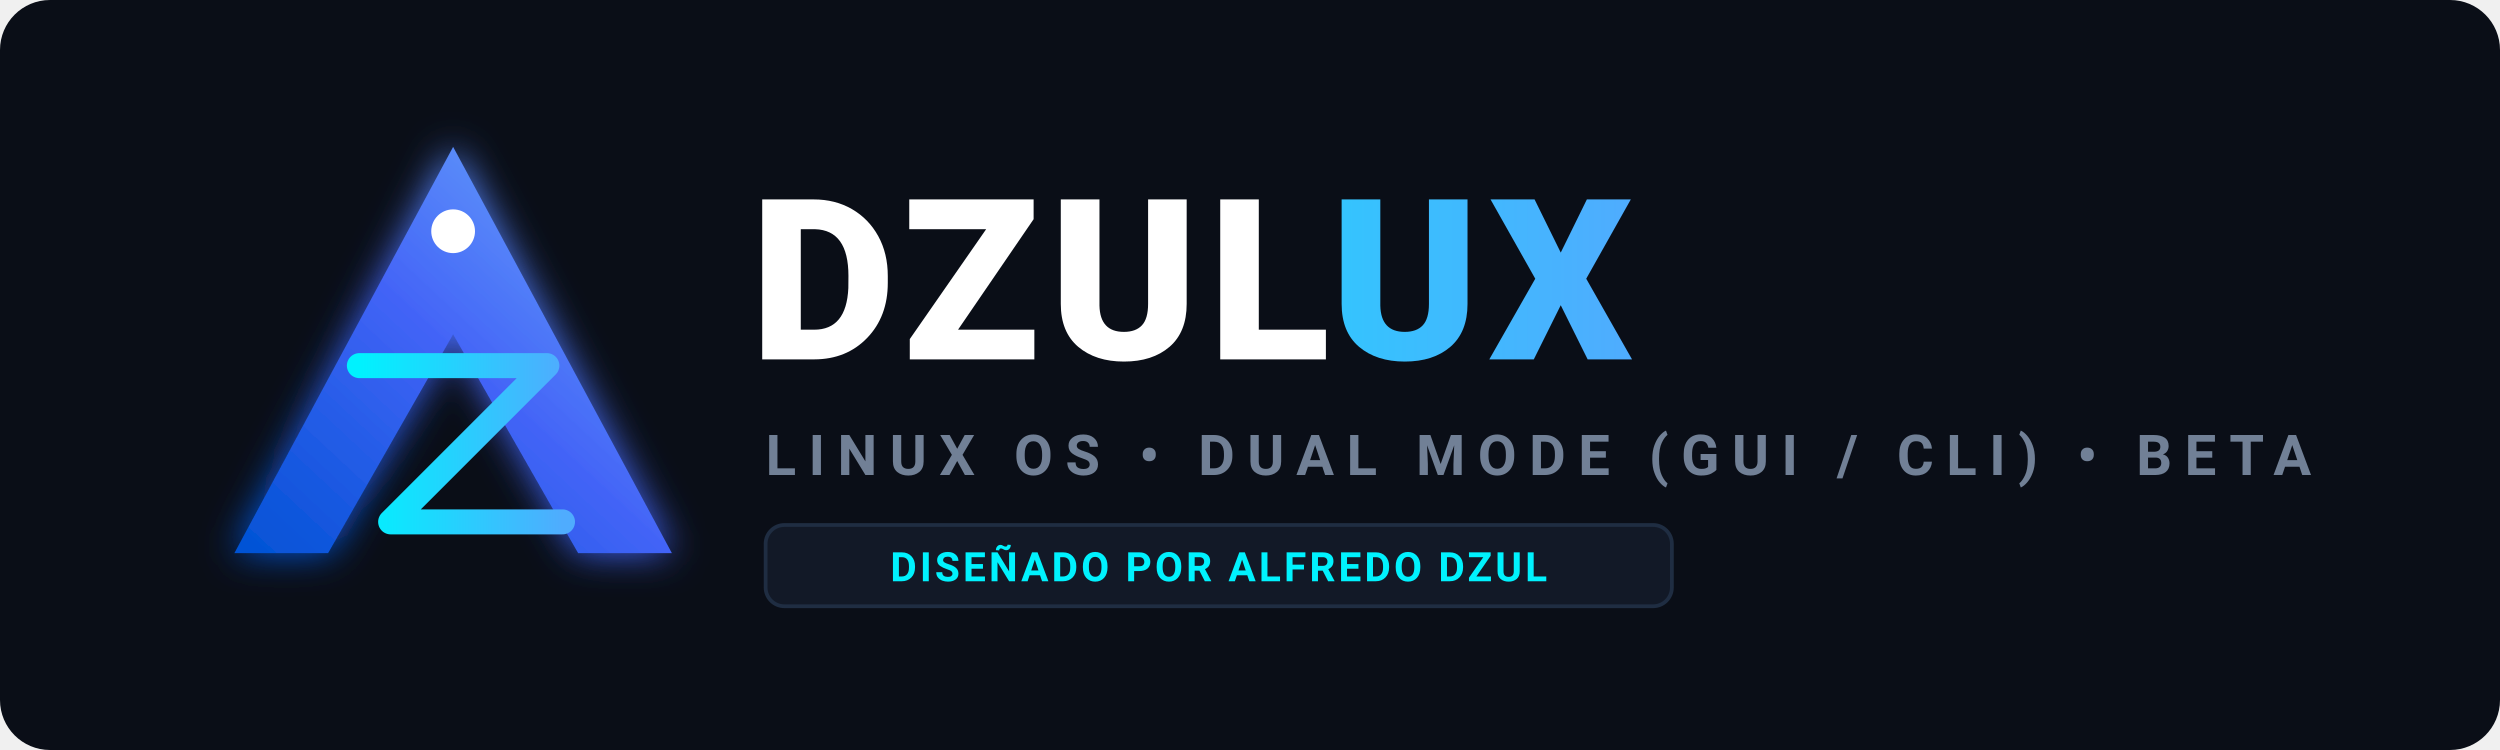
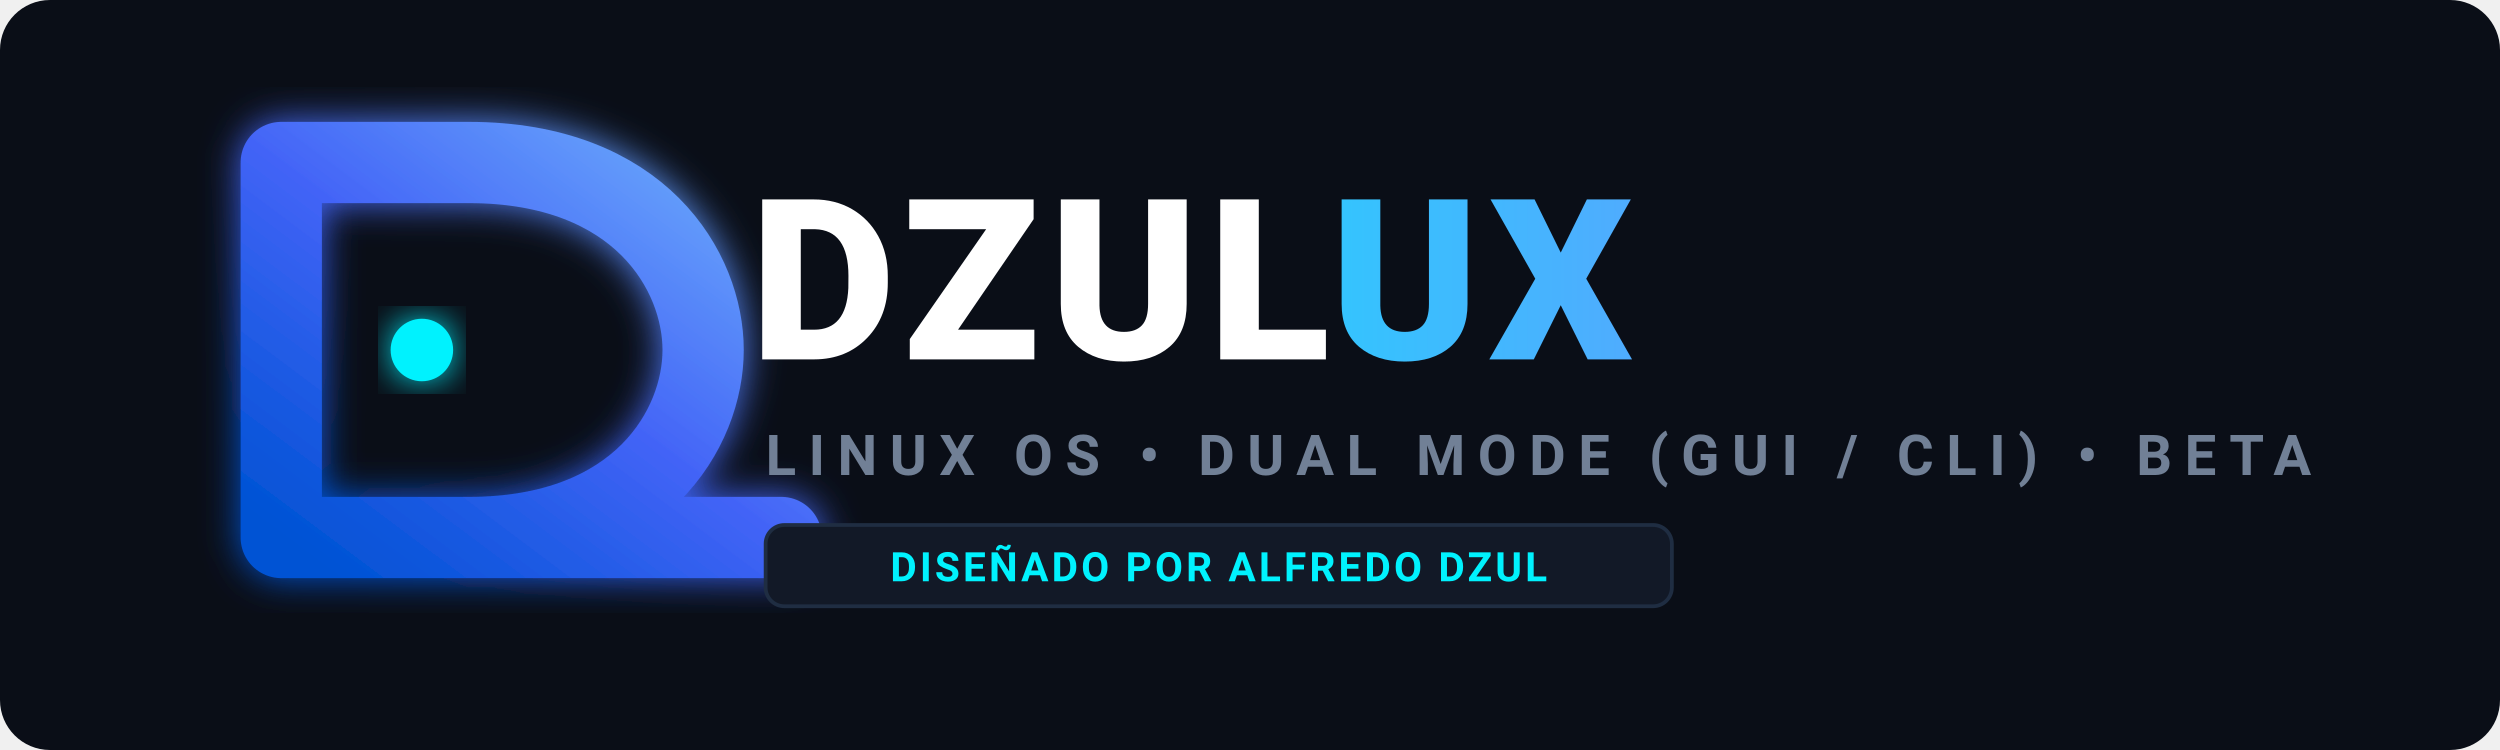
<svg xmlns="http://www.w3.org/2000/svg" viewBox="0 0 800 240" width="100%" height="100%">
  <defs>
    <linearGradient id="gradDzul" x1="0%" y1="100%" x2="100%" y2="0%">
      <stop offset="0%" stop-color="#0052D4" />
      <stop offset="50%" stop-color="#4364F7" />
      <stop offset="100%" stop-color="#6FB1FC" />
    </linearGradient>
    <linearGradient id="gradNeon" x1="0%" y1="0%" x2="100%" y2="0%">
      <stop offset="0%" stop-color="#00f2fe" />
      <stop offset="100%" stop-color="#4facfe" />
    </linearGradient>
    <filter id="glowDzul" x="-20%" y="-20%" width="140%" height="140%">
      <feGaussianBlur stdDeviation="6" result="blur" />
      <feComposite in="SourceGraphic" in2="blur" operator="over" />
    </filter>
  </defs>
  <rect width="100%" height="100%" fill="#0a0e17" rx="16" />
-   <g transform="translate(65, 32)">
-     <path d="M 80 15 L 150 145 L 120 145 L 80 75 L 40 145 L 10 145 Z" fill="url(#gradDzul)" filter="url(#glowDzul)" />
-     <path d="M 50 85 L 110 85 L 60 135 L 115 135" fill="none" stroke="url(#gradNeon)" stroke-width="8" stroke-linecap="round" stroke-linejoin="round" />
-     <circle cx="80" cy="42" r="7" fill="#ffffff" />
+   <g transform="translate(60, 32)">
+     <path d="M 30 140 L 30 20 L 90 20 C 145 20 165 55 165 80 C 165 105 145 140 90 140 L 30 140 L 190 140" fill="none" stroke="url(#gradDzul)" stroke-width="26" stroke-linecap="round" stroke-linejoin="round" filter="url(#glowDzul)" />
+     <path d="M 120 140 L 190 140" fill="none" stroke="url(#gradNeon)" stroke-width="10" stroke-linecap="round" stroke-linejoin="round" />
+     <circle cx="75" cy="80" r="10" fill="#00f2fe" filter="url(#glowDzul)" />
  </g>
  <text x="240" y="115" font-family="'Segoe UI', Roboto, 'Helvetica Neue', sans-serif" font-size="72" font-weight="900" fill="#ffffff" letter-spacing="3">
    DZUL<tspan fill="url(#gradNeon)">UX</tspan>
  </text>
  <text x="245" y="152" font-family="'Segoe UI', Roboto, sans-serif" font-size="18" font-weight="600" fill="#718096" letter-spacing="4">
    LINUX OS • DUAL MODE (GUI / CLI) • BETA
  </text>
  <g transform="translate(245, 168)">
    <rect width="290" height="26" rx="6" fill="#121927" stroke="#1f2d42" stroke-width="1.2" />
    <text x="145" y="18" text-anchor="middle" font-family="'Segoe UI', Roboto, monospace" font-size="13" font-weight="700" fill="#00f2fe" letter-spacing="1">
      DISEÑADO POR ALFREDO DZUL
    </text>
  </g>
</svg>
